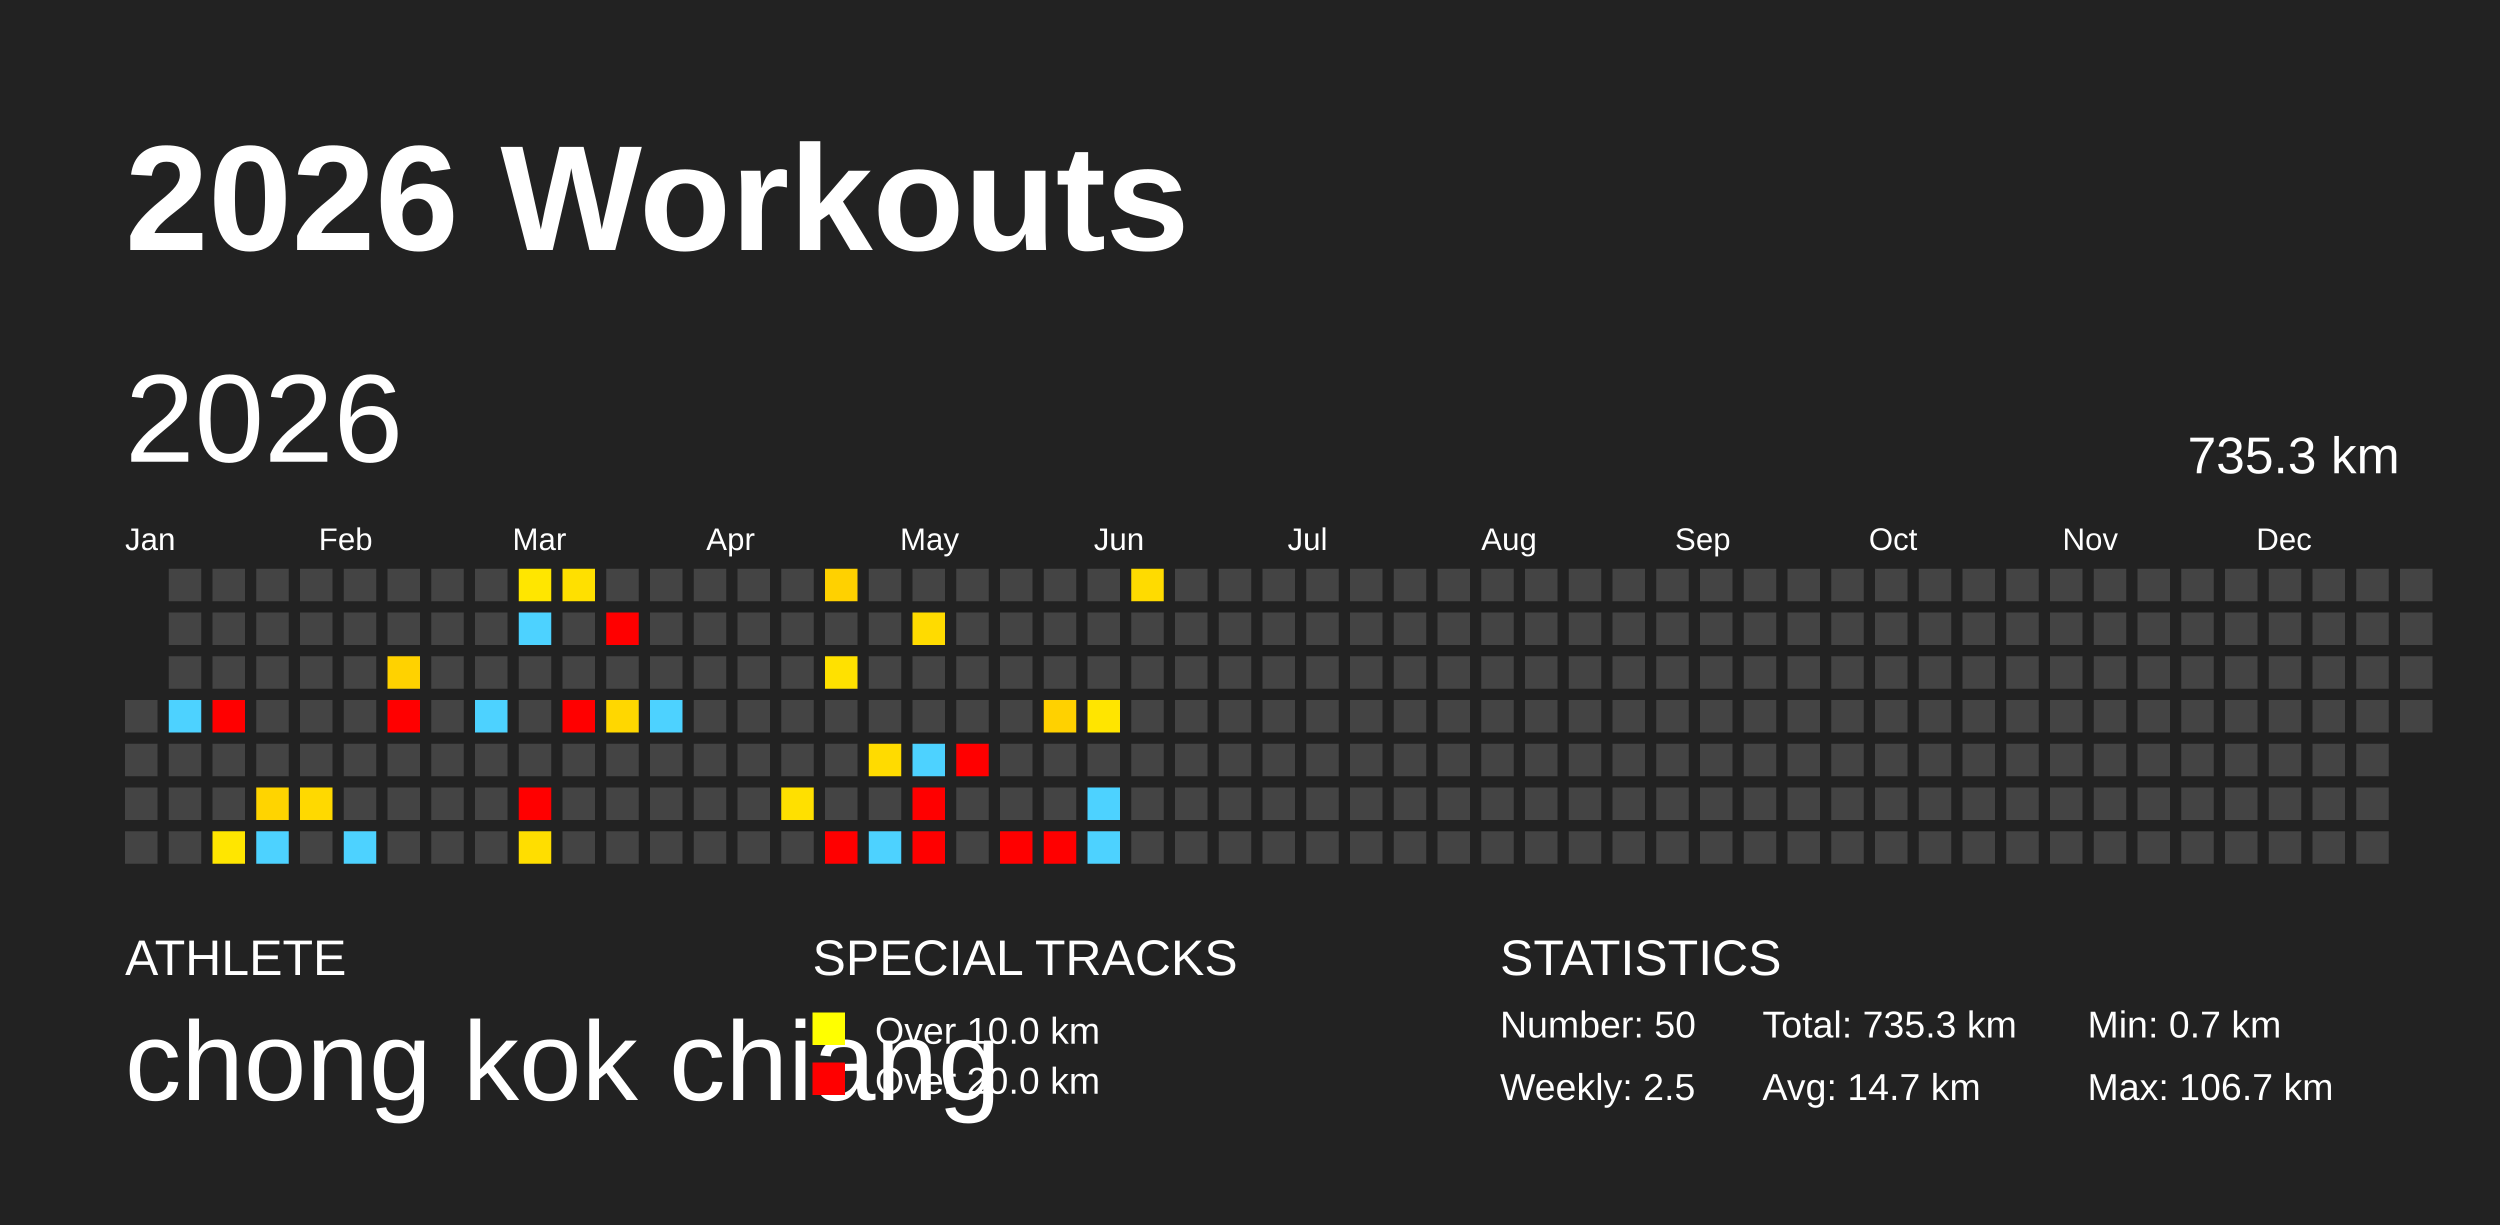
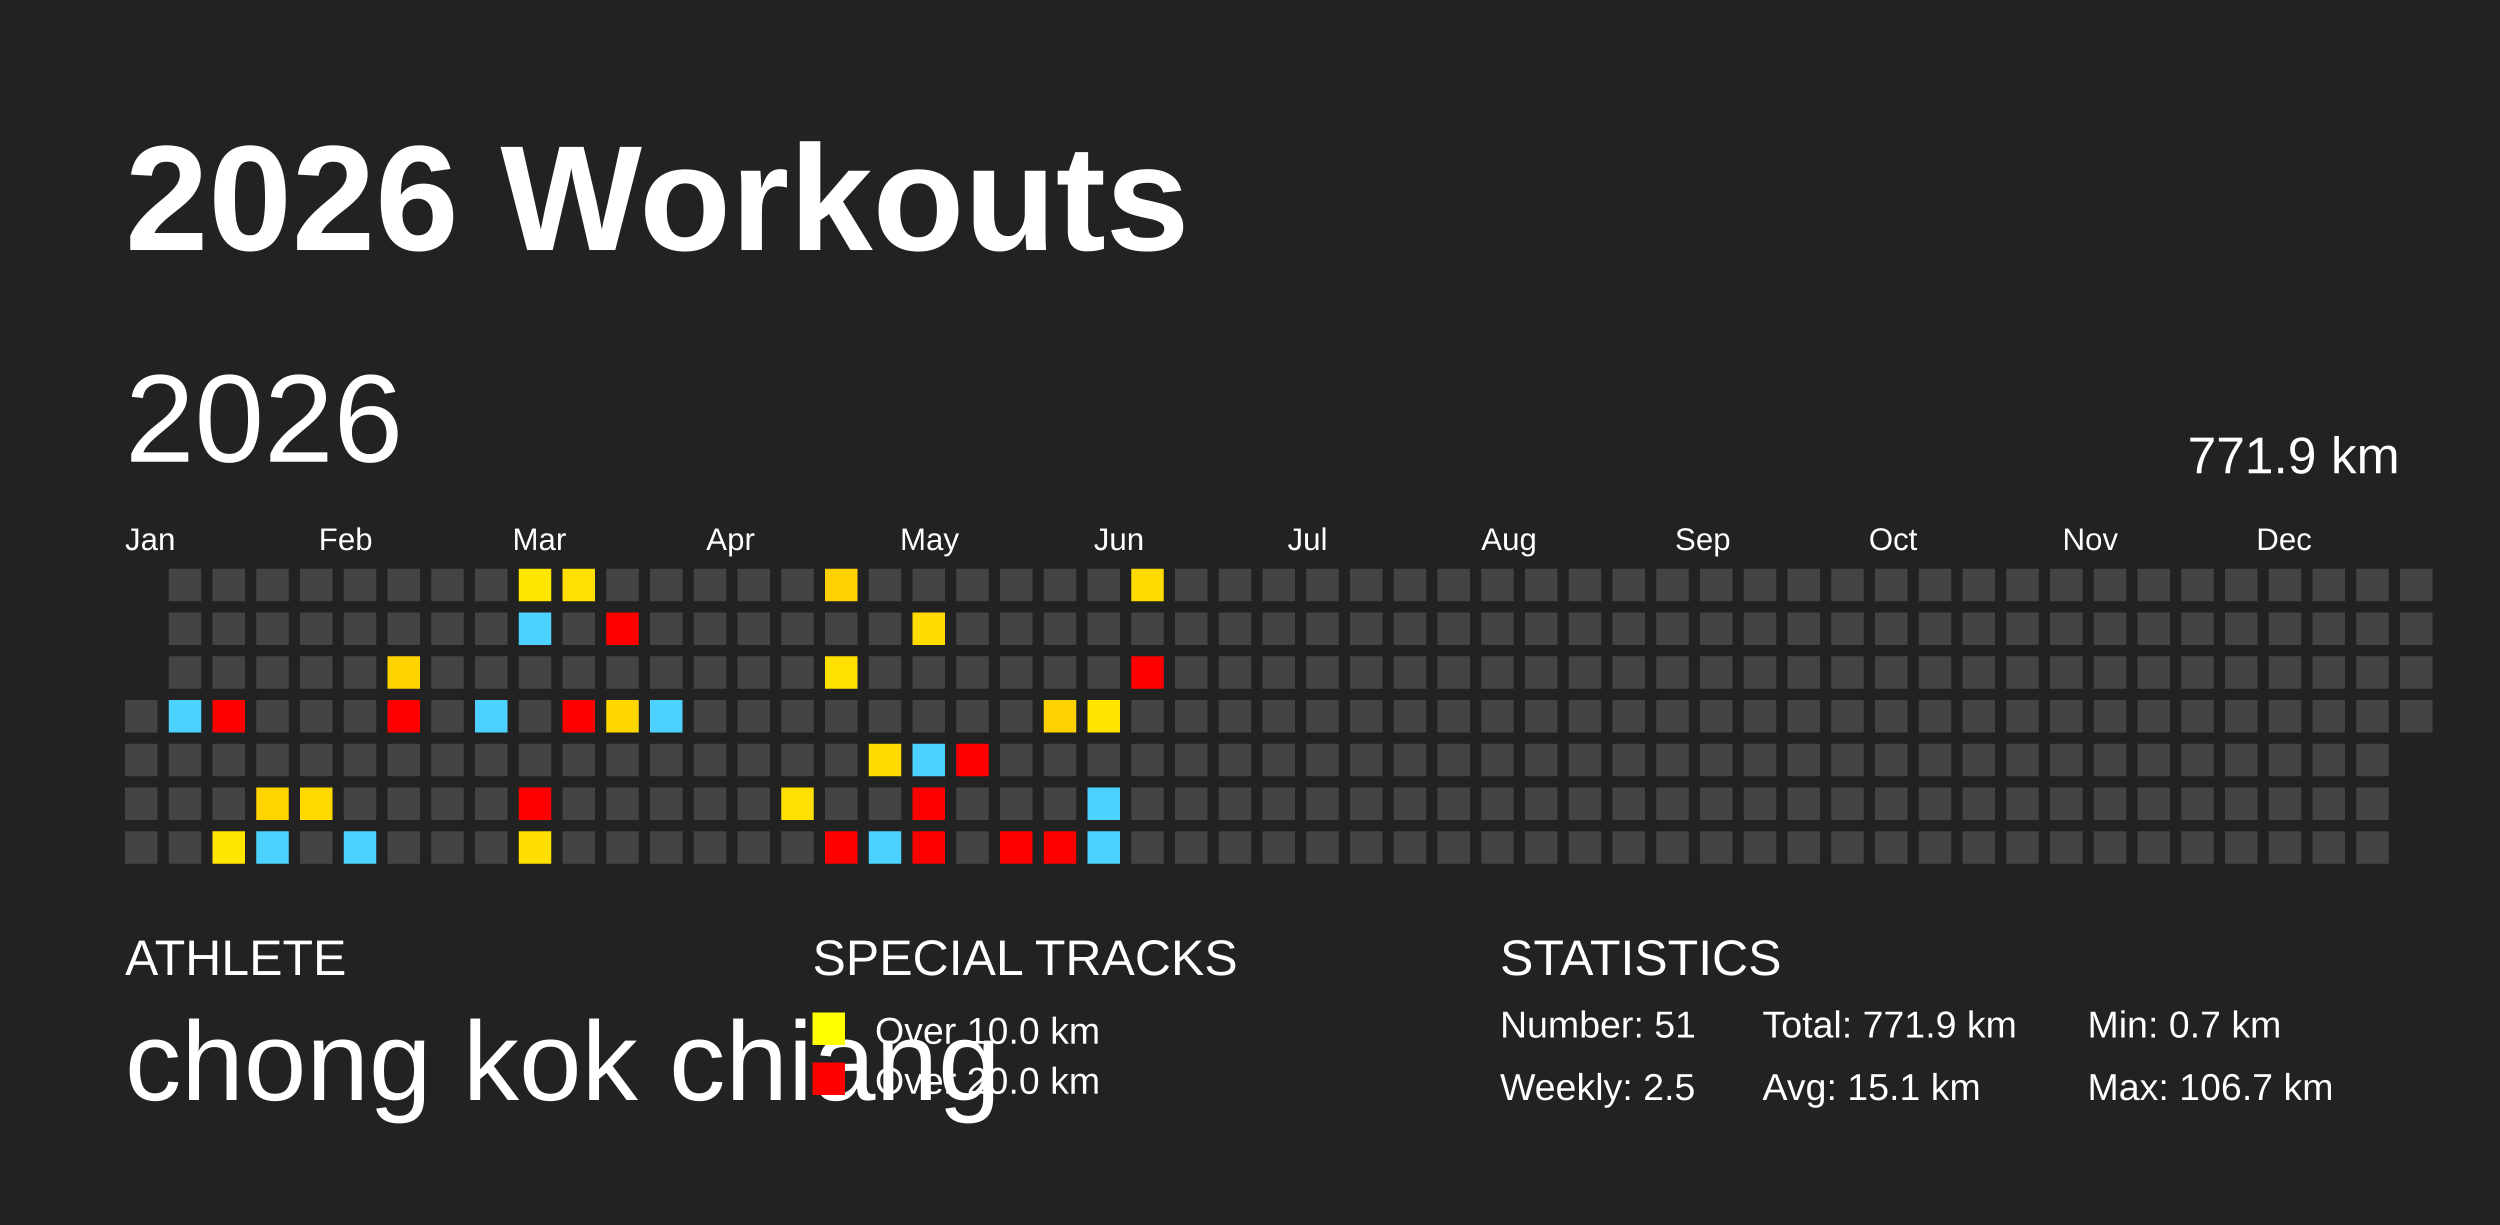
<svg xmlns="http://www.w3.org/2000/svg" baseProfile="full" height="98mm" version="1.1" viewBox="0,0,200,98" width="200mm">
  <defs />
  <rect fill="#222222" height="98" width="200" x="0" y="0" />
  <text fill="#FFFFFF" style="font-size:12px; font-family:Arial; font-weight:bold;" x="10" y="20">2026 Workouts</text>
  <text fill="#FFFFFF" style="font-size:4px; font-family:Arial" x="10" y="78">ATHLETE</text>
  <text fill="#FFFFFF" style="font-size:9px; font-family:Arial" x="10" y="88">chong kok chiang</text>
  <text fill="#FFFFFF" style="font-size:4px; font-family:Arial" x="65" y="78">SPECIAL TRACKS</text>
  <rect fill="yellow" height="2.6" width="2.6" x="65" y="81" />
  <text fill="#FFFFFF" style="font-size:3px; font-family:Arial" x="70" y="83.5">Over 10.0 km</text>
  <rect fill="red" height="2.6" width="2.6" x="65" y="85" />
  <text fill="#FFFFFF" style="font-size:3px; font-family:Arial" x="70" y="87.5">Over 20.0 km</text>
  <text fill="#FFFFFF" style="font-size:4px; font-family:Arial" x="120" y="78">STATISTICS</text>
-   <text fill="#FFFFFF" style="font-size:3px; font-family:Arial" x="120" y="83">Number: 50</text>
+   <text fill="#FFFFFF" style="font-size:3px; font-family:Arial" x="120" y="83">Number: 51</text>
  <text fill="#FFFFFF" style="font-size:3px; font-family:Arial" x="120" y="88">Weekly: 2.5</text>
-   <text fill="#FFFFFF" style="font-size:3px; font-family:Arial" x="141" y="83">Total: 735.3 km</text>
-   <text fill="#FFFFFF" style="font-size:3px; font-family:Arial" x="141" y="88">Avg: 14.7 km</text>
+   <text fill="#FFFFFF" style="font-size:3px; font-family:Arial" x="141" y="83">Total: 771.9 km</text>
+   <text fill="#FFFFFF" style="font-size:3px; font-family:Arial" x="141" y="88">Avg: 15.1 km</text>
  <text fill="#FFFFFF" style="font-size:3px; font-family:Arial" x="167" y="83">Min: 0.7 km</text>
  <text fill="#FFFFFF" style="font-size:3px; font-family:Arial" x="167" y="88">Max: 106.7 km</text>
  <text dominant-baseline="hanging" fill="#FFFFFF" style="font-size:10.0px; font-family:Arial;" x="10" y="30">2026</text>
-   <text dominant-baseline="hanging" fill="#FFFFFF" style="font-size:4.125px; font-family:Arial;" x="175" y="35">735.3 km</text>
+   <text dominant-baseline="hanging" fill="#FFFFFF" style="font-size:4.125px; font-family:Arial;" x="175" y="35">771.9 km</text>
  <text fill="#FFFFFF" style="font-size:2.5px; font-family:Arial" x="10.0" y="44">Jan</text>
  <text fill="#FFFFFF" style="font-size:2.5px; font-family:Arial" x="25.5" y="44">Feb</text>
  <text fill="#FFFFFF" style="font-size:2.5px; font-family:Arial" x="41.0" y="44">Mar</text>
  <text fill="#FFFFFF" style="font-size:2.5px; font-family:Arial" x="56.5" y="44">Apr</text>
  <text fill="#FFFFFF" style="font-size:2.5px; font-family:Arial" x="72.0" y="44">May</text>
  <text fill="#FFFFFF" style="font-size:2.5px; font-family:Arial" x="87.5" y="44">Jun</text>
  <text fill="#FFFFFF" style="font-size:2.5px; font-family:Arial" x="103.0" y="44">Jul</text>
  <text fill="#FFFFFF" style="font-size:2.5px; font-family:Arial" x="118.5" y="44">Aug</text>
  <text fill="#FFFFFF" style="font-size:2.5px; font-family:Arial" x="134.0" y="44">Sep</text>
  <text fill="#FFFFFF" style="font-size:2.5px; font-family:Arial" x="149.5" y="44">Oct</text>
  <text fill="#FFFFFF" style="font-size:2.5px; font-family:Arial" x="165.0" y="44">Nov</text>
  <text fill="#FFFFFF" style="font-size:2.5px; font-family:Arial" x="180.5" y="44">Dec</text>
  <rect fill="#444444" height="2.6" width="2.6" x="10.0" y="56.0" />
  <rect fill="#444444" height="2.6" width="2.6" x="10.0" y="59.5" />
  <rect fill="#444444" height="2.6" width="2.6" x="10.0" y="63.0" />
  <rect fill="#444444" height="2.6" width="2.6" x="10.0" y="66.5" />
  <rect fill="#444444" height="2.6" width="2.6" x="13.5" y="45.5" />
  <rect fill="#444444" height="2.6" width="2.6" x="13.5" y="49.0" />
  <rect fill="#444444" height="2.6" width="2.6" x="13.5" y="52.5" />
  <rect fill="#4dd2ff" height="2.6" width="2.6" x="13.5" y="56.0" />
  <rect fill="#444444" height="2.6" width="2.6" x="13.5" y="59.5" />
  <rect fill="#444444" height="2.6" width="2.6" x="13.5" y="63.0" />
  <rect fill="#444444" height="2.6" width="2.6" x="13.5" y="66.5" />
  <rect fill="#444444" height="2.6" width="2.6" x="17.0" y="45.5" />
  <rect fill="#444444" height="2.6" width="2.6" x="17.0" y="49.0" />
  <rect fill="#444444" height="2.6" width="2.6" x="17.0" y="52.5" />
  <rect fill="red" height="2.6" width="2.6" x="17.0" y="56.0" />
  <rect fill="#444444" height="2.6" width="2.6" x="17.0" y="59.5" />
  <rect fill="#444444" height="2.6" width="2.6" x="17.0" y="63.0" />
  <rect fill="#ffe600" height="2.6" width="2.6" x="17.0" y="66.5" />
  <rect fill="#444444" height="2.6" width="2.6" x="20.5" y="45.5" />
  <rect fill="#444444" height="2.6" width="2.6" x="20.5" y="49.0" />
  <rect fill="#444444" height="2.6" width="2.6" x="20.5" y="52.5" />
  <rect fill="#444444" height="2.6" width="2.6" x="20.5" y="56.0" />
  <rect fill="#444444" height="2.6" width="2.6" x="20.5" y="59.5" />
  <rect fill="#ffd400" height="2.6" width="2.6" x="20.5" y="63.0" />
  <rect fill="#4dd2ff" height="2.6" width="2.6" x="20.5" y="66.5" />
  <rect fill="#444444" height="2.6" width="2.6" x="24.0" y="45.5" />
  <rect fill="#444444" height="2.6" width="2.6" x="24.0" y="49.0" />
  <rect fill="#444444" height="2.6" width="2.6" x="24.0" y="52.5" />
  <rect fill="#444444" height="2.6" width="2.6" x="24.0" y="56.0" />
  <rect fill="#444444" height="2.6" width="2.6" x="24.0" y="59.5" />
  <rect fill="#ffd900" height="2.6" width="2.6" x="24.0" y="63.0" />
  <rect fill="#444444" height="2.6" width="2.6" x="24.0" y="66.5" />
  <rect fill="#444444" height="2.6" width="2.6" x="27.5" y="45.5" />
  <rect fill="#444444" height="2.6" width="2.6" x="27.5" y="49.0" />
  <rect fill="#444444" height="2.6" width="2.6" x="27.5" y="52.5" />
  <rect fill="#444444" height="2.6" width="2.6" x="27.5" y="56.0" />
  <rect fill="#444444" height="2.6" width="2.6" x="27.5" y="59.5" />
  <rect fill="#444444" height="2.6" width="2.6" x="27.5" y="63.0" />
  <rect fill="#4dd2ff" height="2.6" width="2.6" x="27.5" y="66.5" />
  <rect fill="#444444" height="2.6" width="2.6" x="31.0" y="45.5" />
  <rect fill="#444444" height="2.6" width="2.6" x="31.0" y="49.0" />
  <rect fill="#ffd200" height="2.6" width="2.6" x="31.0" y="52.5" />
  <rect fill="red" height="2.6" width="2.6" x="31.0" y="56.0" />
  <rect fill="#444444" height="2.6" width="2.6" x="31.0" y="59.5" />
  <rect fill="#444444" height="2.6" width="2.6" x="31.0" y="63.0" />
  <rect fill="#444444" height="2.6" width="2.6" x="31.0" y="66.5" />
  <rect fill="#444444" height="2.6" width="2.6" x="34.5" y="45.5" />
  <rect fill="#444444" height="2.6" width="2.6" x="34.5" y="49.0" />
  <rect fill="#444444" height="2.6" width="2.6" x="34.5" y="52.5" />
  <rect fill="#444444" height="2.6" width="2.6" x="34.5" y="56.0" />
  <rect fill="#444444" height="2.6" width="2.6" x="34.5" y="59.5" />
  <rect fill="#444444" height="2.6" width="2.6" x="34.5" y="63.0" />
  <rect fill="#444444" height="2.6" width="2.6" x="34.5" y="66.5" />
  <rect fill="#444444" height="2.6" width="2.6" x="38.0" y="45.5" />
  <rect fill="#444444" height="2.6" width="2.6" x="38.0" y="49.0" />
  <rect fill="#444444" height="2.6" width="2.6" x="38.0" y="52.5" />
  <rect fill="#4dd2ff" height="2.6" width="2.6" x="38.0" y="56.0" />
  <rect fill="#444444" height="2.6" width="2.6" x="38.0" y="59.5" />
  <rect fill="#444444" height="2.6" width="2.6" x="38.0" y="63.0" />
  <rect fill="#444444" height="2.6" width="2.6" x="38.0" y="66.5" />
  <rect fill="#ffe600" height="2.6" width="2.6" x="41.5" y="45.5" />
  <rect fill="#4dd2ff" height="2.6" width="2.6" x="41.5" y="49.0" />
  <rect fill="#444444" height="2.6" width="2.6" x="41.5" y="52.5" />
  <rect fill="#444444" height="2.6" width="2.6" x="41.5" y="56.0" />
  <rect fill="#444444" height="2.6" width="2.6" x="41.5" y="59.5" />
  <rect fill="red" height="2.6" width="2.6" x="41.5" y="63.0" />
  <rect fill="#ffde00" height="2.6" width="2.6" x="41.5" y="66.5" />
  <rect fill="#ffe000" height="2.6" width="2.6" x="45.0" y="45.5" />
  <rect fill="#444444" height="2.6" width="2.6" x="45.0" y="49.0" />
  <rect fill="#444444" height="2.6" width="2.6" x="45.0" y="52.5" />
  <rect fill="red" height="2.6" width="2.6" x="45.0" y="56.0" />
  <rect fill="#444444" height="2.6" width="2.6" x="45.0" y="59.5" />
  <rect fill="#444444" height="2.6" width="2.6" x="45.0" y="63.0" />
  <rect fill="#444444" height="2.6" width="2.6" x="45.0" y="66.5" />
  <rect fill="#444444" height="2.6" width="2.6" x="48.5" y="45.5" />
  <rect fill="red" height="2.6" width="2.6" x="48.5" y="49.0" />
  <rect fill="#444444" height="2.6" width="2.6" x="48.5" y="52.5" />
  <rect fill="#ffd700" height="2.6" width="2.6" x="48.5" y="56.0" />
  <rect fill="#444444" height="2.6" width="2.6" x="48.5" y="59.5" />
  <rect fill="#444444" height="2.6" width="2.6" x="48.5" y="63.0" />
  <rect fill="#444444" height="2.6" width="2.6" x="48.5" y="66.5" />
  <rect fill="#444444" height="2.6" width="2.6" x="52.0" y="45.5" />
  <rect fill="#444444" height="2.6" width="2.6" x="52.0" y="49.0" />
  <rect fill="#444444" height="2.6" width="2.6" x="52.0" y="52.5" />
  <rect fill="#4dd2ff" height="2.6" width="2.6" x="52.0" y="56.0" />
  <rect fill="#444444" height="2.6" width="2.6" x="52.0" y="59.5" />
  <rect fill="#444444" height="2.6" width="2.6" x="52.0" y="63.0" />
  <rect fill="#444444" height="2.6" width="2.6" x="52.0" y="66.5" />
  <rect fill="#444444" height="2.6" width="2.6" x="55.5" y="45.5" />
  <rect fill="#444444" height="2.6" width="2.6" x="55.5" y="49.0" />
  <rect fill="#444444" height="2.6" width="2.6" x="55.5" y="52.5" />
  <rect fill="#444444" height="2.6" width="2.6" x="55.5" y="56.0" />
  <rect fill="#444444" height="2.6" width="2.6" x="55.5" y="59.5" />
  <rect fill="#444444" height="2.6" width="2.6" x="55.5" y="63.0" />
  <rect fill="#444444" height="2.6" width="2.6" x="55.5" y="66.5" />
  <rect fill="#444444" height="2.6" width="2.6" x="59.0" y="45.5" />
  <rect fill="#444444" height="2.6" width="2.6" x="59.0" y="49.0" />
  <rect fill="#444444" height="2.6" width="2.6" x="59.0" y="52.5" />
  <rect fill="#444444" height="2.6" width="2.6" x="59.0" y="56.0" />
  <rect fill="#444444" height="2.6" width="2.6" x="59.0" y="59.5" />
  <rect fill="#444444" height="2.6" width="2.6" x="59.0" y="63.0" />
  <rect fill="#444444" height="2.6" width="2.6" x="59.0" y="66.5" />
  <rect fill="#444444" height="2.6" width="2.6" x="62.5" y="45.5" />
  <rect fill="#444444" height="2.6" width="2.6" x="62.5" y="49.0" />
  <rect fill="#444444" height="2.6" width="2.6" x="62.5" y="52.5" />
  <rect fill="#444444" height="2.6" width="2.6" x="62.5" y="56.0" />
  <rect fill="#444444" height="2.6" width="2.6" x="62.5" y="59.5" />
  <rect fill="#ffe000" height="2.6" width="2.6" x="62.5" y="63.0" />
  <rect fill="#444444" height="2.6" width="2.6" x="62.5" y="66.5" />
  <rect fill="#ffd100" height="2.6" width="2.6" x="66.0" y="45.5" />
  <rect fill="#444444" height="2.6" width="2.6" x="66.0" y="49.0" />
  <rect fill="#ffe100" height="2.6" width="2.6" x="66.0" y="52.5" />
  <rect fill="#444444" height="2.6" width="2.6" x="66.0" y="56.0" />
  <rect fill="#444444" height="2.6" width="2.6" x="66.0" y="59.5" />
  <rect fill="#444444" height="2.6" width="2.6" x="66.0" y="63.0" />
  <rect fill="red" height="2.6" width="2.6" x="66.0" y="66.5" />
  <rect fill="#444444" height="2.6" width="2.6" x="69.5" y="45.5" />
  <rect fill="#444444" height="2.6" width="2.6" x="69.5" y="49.0" />
  <rect fill="#444444" height="2.6" width="2.6" x="69.5" y="52.5" />
  <rect fill="#444444" height="2.6" width="2.6" x="69.5" y="56.0" />
  <rect fill="#ffdb00" height="2.6" width="2.6" x="69.5" y="59.5" />
  <rect fill="#444444" height="2.6" width="2.6" x="69.5" y="63.0" />
  <rect fill="#4dd2ff" height="2.6" width="2.6" x="69.5" y="66.5" />
  <rect fill="#444444" height="2.6" width="2.6" x="73.0" y="45.5" />
  <rect fill="#ffdb00" height="2.6" width="2.6" x="73.0" y="49.0" />
  <rect fill="#444444" height="2.6" width="2.6" x="73.0" y="52.5" />
  <rect fill="#444444" height="2.6" width="2.6" x="73.0" y="56.0" />
  <rect fill="#4dd2ff" height="2.6" width="2.6" x="73.0" y="59.5" />
  <rect fill="red" height="2.6" width="2.6" x="73.0" y="63.0" />
  <rect fill="red" height="2.6" width="2.6" x="73.0" y="66.5" />
  <rect fill="#444444" height="2.6" width="2.6" x="76.5" y="45.5" />
  <rect fill="#444444" height="2.6" width="2.6" x="76.5" y="49.0" />
  <rect fill="#444444" height="2.6" width="2.6" x="76.5" y="52.5" />
  <rect fill="#444444" height="2.6" width="2.6" x="76.5" y="56.0" />
  <rect fill="red" height="2.6" width="2.6" x="76.5" y="59.5" />
  <rect fill="#444444" height="2.6" width="2.6" x="76.5" y="63.0" />
  <rect fill="#444444" height="2.6" width="2.6" x="76.5" y="66.5" />
  <rect fill="#444444" height="2.6" width="2.6" x="80.0" y="45.5" />
  <rect fill="#444444" height="2.6" width="2.6" x="80.0" y="49.0" />
  <rect fill="#444444" height="2.6" width="2.6" x="80.0" y="52.5" />
  <rect fill="#444444" height="2.6" width="2.6" x="80.0" y="56.0" />
  <rect fill="#444444" height="2.6" width="2.6" x="80.0" y="59.5" />
  <rect fill="#444444" height="2.6" width="2.6" x="80.0" y="63.0" />
  <rect fill="red" height="2.6" width="2.6" x="80.0" y="66.5" />
  <rect fill="#444444" height="2.6" width="2.6" x="83.5" y="45.5" />
  <rect fill="#444444" height="2.6" width="2.6" x="83.5" y="49.0" />
  <rect fill="#444444" height="2.6" width="2.6" x="83.5" y="52.5" />
  <rect fill="#ffd100" height="2.6" width="2.6" x="83.5" y="56.0" />
  <rect fill="#444444" height="2.6" width="2.6" x="83.5" y="59.5" />
  <rect fill="#444444" height="2.6" width="2.6" x="83.5" y="63.0" />
  <rect fill="red" height="2.6" width="2.6" x="83.5" y="66.5" />
  <rect fill="#444444" height="2.6" width="2.6" x="87.0" y="45.5" />
  <rect fill="#444444" height="2.6" width="2.6" x="87.0" y="49.0" />
  <rect fill="#444444" height="2.6" width="2.6" x="87.0" y="52.5" />
  <rect fill="#ffe500" height="2.6" width="2.6" x="87.0" y="56.0" />
  <rect fill="#444444" height="2.6" width="2.6" x="87.0" y="59.5" />
  <rect fill="#4dd2ff" height="2.6" width="2.6" x="87.0" y="63.0" />
  <rect fill="#4dd2ff" height="2.6" width="2.6" x="87.0" y="66.5" />
  <rect fill="#ffdb00" height="2.6" width="2.6" x="90.5" y="45.5" />
  <rect fill="#444444" height="2.6" width="2.6" x="90.5" y="49.0" />
-   <rect fill="#444444" height="2.6" width="2.6" x="90.5" y="52.5" />
+   <rect fill="red" height="2.6" width="2.6" x="90.5" y="52.5" />
  <rect fill="#444444" height="2.6" width="2.6" x="90.5" y="56.0" />
  <rect fill="#444444" height="2.6" width="2.6" x="90.5" y="59.5" />
  <rect fill="#444444" height="2.6" width="2.6" x="90.5" y="63.0" />
  <rect fill="#444444" height="2.6" width="2.6" x="90.5" y="66.5" />
  <rect fill="#444444" height="2.6" width="2.6" x="94.0" y="45.5" />
  <rect fill="#444444" height="2.6" width="2.6" x="94.0" y="49.0" />
  <rect fill="#444444" height="2.6" width="2.6" x="94.0" y="52.5" />
  <rect fill="#444444" height="2.6" width="2.6" x="94.0" y="56.0" />
  <rect fill="#444444" height="2.6" width="2.6" x="94.0" y="59.5" />
  <rect fill="#444444" height="2.6" width="2.6" x="94.0" y="63.0" />
  <rect fill="#444444" height="2.6" width="2.6" x="94.0" y="66.5" />
  <rect fill="#444444" height="2.6" width="2.6" x="97.5" y="45.5" />
  <rect fill="#444444" height="2.6" width="2.6" x="97.5" y="49.0" />
  <rect fill="#444444" height="2.6" width="2.6" x="97.5" y="52.5" />
  <rect fill="#444444" height="2.6" width="2.6" x="97.5" y="56.0" />
  <rect fill="#444444" height="2.6" width="2.6" x="97.5" y="59.5" />
  <rect fill="#444444" height="2.6" width="2.6" x="97.5" y="63.0" />
  <rect fill="#444444" height="2.6" width="2.6" x="97.5" y="66.5" />
  <rect fill="#444444" height="2.6" width="2.6" x="101.0" y="45.5" />
  <rect fill="#444444" height="2.6" width="2.6" x="101.0" y="49.0" />
  <rect fill="#444444" height="2.6" width="2.6" x="101.0" y="52.5" />
  <rect fill="#444444" height="2.6" width="2.6" x="101.0" y="56.0" />
  <rect fill="#444444" height="2.6" width="2.6" x="101.0" y="59.5" />
  <rect fill="#444444" height="2.6" width="2.6" x="101.0" y="63.0" />
  <rect fill="#444444" height="2.6" width="2.6" x="101.0" y="66.5" />
  <rect fill="#444444" height="2.6" width="2.6" x="104.5" y="45.5" />
  <rect fill="#444444" height="2.6" width="2.6" x="104.5" y="49.0" />
  <rect fill="#444444" height="2.6" width="2.6" x="104.5" y="52.5" />
  <rect fill="#444444" height="2.6" width="2.6" x="104.5" y="56.0" />
  <rect fill="#444444" height="2.6" width="2.6" x="104.5" y="59.5" />
  <rect fill="#444444" height="2.6" width="2.6" x="104.5" y="63.0" />
  <rect fill="#444444" height="2.6" width="2.6" x="104.5" y="66.5" />
  <rect fill="#444444" height="2.6" width="2.6" x="108.0" y="45.5" />
  <rect fill="#444444" height="2.6" width="2.6" x="108.0" y="49.0" />
  <rect fill="#444444" height="2.6" width="2.6" x="108.0" y="52.5" />
  <rect fill="#444444" height="2.6" width="2.6" x="108.0" y="56.0" />
  <rect fill="#444444" height="2.6" width="2.6" x="108.0" y="59.5" />
  <rect fill="#444444" height="2.6" width="2.6" x="108.0" y="63.0" />
  <rect fill="#444444" height="2.6" width="2.6" x="108.0" y="66.5" />
  <rect fill="#444444" height="2.6" width="2.6" x="111.5" y="45.5" />
  <rect fill="#444444" height="2.6" width="2.6" x="111.5" y="49.0" />
  <rect fill="#444444" height="2.6" width="2.6" x="111.5" y="52.5" />
  <rect fill="#444444" height="2.6" width="2.6" x="111.5" y="56.0" />
  <rect fill="#444444" height="2.6" width="2.6" x="111.5" y="59.5" />
  <rect fill="#444444" height="2.6" width="2.6" x="111.5" y="63.0" />
  <rect fill="#444444" height="2.6" width="2.6" x="111.5" y="66.5" />
  <rect fill="#444444" height="2.6" width="2.6" x="115.0" y="45.5" />
  <rect fill="#444444" height="2.6" width="2.6" x="115.0" y="49.0" />
  <rect fill="#444444" height="2.6" width="2.6" x="115.0" y="52.5" />
  <rect fill="#444444" height="2.6" width="2.6" x="115.0" y="56.0" />
  <rect fill="#444444" height="2.6" width="2.6" x="115.0" y="59.5" />
  <rect fill="#444444" height="2.6" width="2.6" x="115.0" y="63.0" />
  <rect fill="#444444" height="2.6" width="2.6" x="115.0" y="66.5" />
  <rect fill="#444444" height="2.6" width="2.6" x="118.5" y="45.5" />
  <rect fill="#444444" height="2.6" width="2.6" x="118.5" y="49.0" />
  <rect fill="#444444" height="2.6" width="2.6" x="118.5" y="52.5" />
  <rect fill="#444444" height="2.6" width="2.6" x="118.5" y="56.0" />
  <rect fill="#444444" height="2.6" width="2.6" x="118.5" y="59.5" />
  <rect fill="#444444" height="2.6" width="2.6" x="118.5" y="63.0" />
  <rect fill="#444444" height="2.6" width="2.6" x="118.5" y="66.5" />
  <rect fill="#444444" height="2.6" width="2.6" x="122.0" y="45.5" />
  <rect fill="#444444" height="2.6" width="2.6" x="122.0" y="49.0" />
  <rect fill="#444444" height="2.6" width="2.6" x="122.0" y="52.5" />
  <rect fill="#444444" height="2.6" width="2.6" x="122.0" y="56.0" />
  <rect fill="#444444" height="2.6" width="2.6" x="122.0" y="59.5" />
  <rect fill="#444444" height="2.6" width="2.6" x="122.0" y="63.0" />
  <rect fill="#444444" height="2.6" width="2.6" x="122.0" y="66.5" />
  <rect fill="#444444" height="2.6" width="2.6" x="125.5" y="45.5" />
  <rect fill="#444444" height="2.6" width="2.6" x="125.5" y="49.0" />
  <rect fill="#444444" height="2.6" width="2.6" x="125.5" y="52.5" />
  <rect fill="#444444" height="2.6" width="2.6" x="125.5" y="56.0" />
  <rect fill="#444444" height="2.6" width="2.6" x="125.5" y="59.5" />
  <rect fill="#444444" height="2.6" width="2.6" x="125.5" y="63.0" />
  <rect fill="#444444" height="2.6" width="2.6" x="125.5" y="66.5" />
  <rect fill="#444444" height="2.6" width="2.6" x="129.0" y="45.5" />
  <rect fill="#444444" height="2.6" width="2.6" x="129.0" y="49.0" />
  <rect fill="#444444" height="2.6" width="2.6" x="129.0" y="52.5" />
  <rect fill="#444444" height="2.6" width="2.6" x="129.0" y="56.0" />
  <rect fill="#444444" height="2.6" width="2.6" x="129.0" y="59.5" />
  <rect fill="#444444" height="2.6" width="2.6" x="129.0" y="63.0" />
  <rect fill="#444444" height="2.6" width="2.6" x="129.0" y="66.5" />
  <rect fill="#444444" height="2.6" width="2.6" x="132.5" y="45.5" />
  <rect fill="#444444" height="2.6" width="2.6" x="132.5" y="49.0" />
  <rect fill="#444444" height="2.6" width="2.6" x="132.5" y="52.5" />
  <rect fill="#444444" height="2.6" width="2.6" x="132.5" y="56.0" />
  <rect fill="#444444" height="2.6" width="2.6" x="132.5" y="59.5" />
  <rect fill="#444444" height="2.6" width="2.6" x="132.5" y="63.0" />
  <rect fill="#444444" height="2.6" width="2.6" x="132.5" y="66.5" />
  <rect fill="#444444" height="2.6" width="2.6" x="136.0" y="45.5" />
  <rect fill="#444444" height="2.6" width="2.6" x="136.0" y="49.0" />
  <rect fill="#444444" height="2.6" width="2.6" x="136.0" y="52.5" />
  <rect fill="#444444" height="2.6" width="2.6" x="136.0" y="56.0" />
  <rect fill="#444444" height="2.6" width="2.6" x="136.0" y="59.5" />
  <rect fill="#444444" height="2.6" width="2.6" x="136.0" y="63.0" />
  <rect fill="#444444" height="2.6" width="2.6" x="136.0" y="66.5" />
  <rect fill="#444444" height="2.6" width="2.6" x="139.5" y="45.5" />
  <rect fill="#444444" height="2.6" width="2.6" x="139.5" y="49.0" />
  <rect fill="#444444" height="2.6" width="2.6" x="139.5" y="52.5" />
  <rect fill="#444444" height="2.6" width="2.6" x="139.5" y="56.0" />
  <rect fill="#444444" height="2.6" width="2.6" x="139.5" y="59.5" />
  <rect fill="#444444" height="2.6" width="2.6" x="139.5" y="63.0" />
  <rect fill="#444444" height="2.6" width="2.6" x="139.5" y="66.5" />
  <rect fill="#444444" height="2.6" width="2.6" x="143.0" y="45.5" />
  <rect fill="#444444" height="2.6" width="2.6" x="143.0" y="49.0" />
  <rect fill="#444444" height="2.6" width="2.6" x="143.0" y="52.5" />
  <rect fill="#444444" height="2.6" width="2.6" x="143.0" y="56.0" />
  <rect fill="#444444" height="2.6" width="2.6" x="143.0" y="59.5" />
  <rect fill="#444444" height="2.6" width="2.6" x="143.0" y="63.0" />
  <rect fill="#444444" height="2.6" width="2.6" x="143.0" y="66.5" />
  <rect fill="#444444" height="2.6" width="2.6" x="146.5" y="45.5" />
  <rect fill="#444444" height="2.6" width="2.6" x="146.5" y="49.0" />
  <rect fill="#444444" height="2.6" width="2.6" x="146.5" y="52.5" />
  <rect fill="#444444" height="2.6" width="2.6" x="146.5" y="56.0" />
  <rect fill="#444444" height="2.6" width="2.6" x="146.5" y="59.5" />
  <rect fill="#444444" height="2.6" width="2.6" x="146.5" y="63.0" />
  <rect fill="#444444" height="2.6" width="2.6" x="146.5" y="66.5" />
  <rect fill="#444444" height="2.6" width="2.6" x="150.0" y="45.5" />
  <rect fill="#444444" height="2.6" width="2.6" x="150.0" y="49.0" />
  <rect fill="#444444" height="2.6" width="2.6" x="150.0" y="52.5" />
  <rect fill="#444444" height="2.6" width="2.6" x="150.0" y="56.0" />
  <rect fill="#444444" height="2.6" width="2.6" x="150.0" y="59.5" />
  <rect fill="#444444" height="2.6" width="2.6" x="150.0" y="63.0" />
  <rect fill="#444444" height="2.6" width="2.6" x="150.0" y="66.5" />
  <rect fill="#444444" height="2.6" width="2.6" x="153.5" y="45.5" />
  <rect fill="#444444" height="2.6" width="2.6" x="153.5" y="49.0" />
  <rect fill="#444444" height="2.6" width="2.6" x="153.5" y="52.5" />
  <rect fill="#444444" height="2.6" width="2.6" x="153.5" y="56.0" />
  <rect fill="#444444" height="2.6" width="2.6" x="153.5" y="59.5" />
  <rect fill="#444444" height="2.6" width="2.6" x="153.5" y="63.0" />
  <rect fill="#444444" height="2.6" width="2.6" x="153.5" y="66.5" />
  <rect fill="#444444" height="2.6" width="2.6" x="157.0" y="45.5" />
  <rect fill="#444444" height="2.6" width="2.6" x="157.0" y="49.0" />
  <rect fill="#444444" height="2.6" width="2.6" x="157.0" y="52.5" />
  <rect fill="#444444" height="2.6" width="2.6" x="157.0" y="56.0" />
  <rect fill="#444444" height="2.6" width="2.6" x="157.0" y="59.5" />
  <rect fill="#444444" height="2.6" width="2.6" x="157.0" y="63.0" />
  <rect fill="#444444" height="2.6" width="2.6" x="157.0" y="66.5" />
  <rect fill="#444444" height="2.6" width="2.6" x="160.5" y="45.5" />
  <rect fill="#444444" height="2.6" width="2.6" x="160.5" y="49.0" />
  <rect fill="#444444" height="2.6" width="2.6" x="160.5" y="52.5" />
  <rect fill="#444444" height="2.6" width="2.6" x="160.5" y="56.0" />
  <rect fill="#444444" height="2.6" width="2.6" x="160.5" y="59.5" />
  <rect fill="#444444" height="2.6" width="2.6" x="160.5" y="63.0" />
  <rect fill="#444444" height="2.6" width="2.6" x="160.5" y="66.5" />
  <rect fill="#444444" height="2.6" width="2.6" x="164.0" y="45.5" />
  <rect fill="#444444" height="2.6" width="2.6" x="164.0" y="49.0" />
  <rect fill="#444444" height="2.6" width="2.6" x="164.0" y="52.5" />
  <rect fill="#444444" height="2.6" width="2.6" x="164.0" y="56.0" />
  <rect fill="#444444" height="2.6" width="2.6" x="164.0" y="59.5" />
  <rect fill="#444444" height="2.6" width="2.6" x="164.0" y="63.0" />
  <rect fill="#444444" height="2.6" width="2.6" x="164.0" y="66.5" />
  <rect fill="#444444" height="2.6" width="2.6" x="167.5" y="45.5" />
  <rect fill="#444444" height="2.6" width="2.6" x="167.5" y="49.0" />
  <rect fill="#444444" height="2.6" width="2.6" x="167.5" y="52.5" />
  <rect fill="#444444" height="2.6" width="2.6" x="167.5" y="56.0" />
  <rect fill="#444444" height="2.6" width="2.6" x="167.5" y="59.5" />
  <rect fill="#444444" height="2.6" width="2.6" x="167.5" y="63.0" />
  <rect fill="#444444" height="2.6" width="2.6" x="167.5" y="66.5" />
  <rect fill="#444444" height="2.6" width="2.6" x="171.0" y="45.5" />
  <rect fill="#444444" height="2.6" width="2.6" x="171.0" y="49.0" />
  <rect fill="#444444" height="2.6" width="2.6" x="171.0" y="52.5" />
  <rect fill="#444444" height="2.6" width="2.6" x="171.0" y="56.0" />
  <rect fill="#444444" height="2.6" width="2.6" x="171.0" y="59.5" />
  <rect fill="#444444" height="2.6" width="2.6" x="171.0" y="63.0" />
  <rect fill="#444444" height="2.6" width="2.6" x="171.0" y="66.5" />
  <rect fill="#444444" height="2.6" width="2.6" x="174.5" y="45.5" />
  <rect fill="#444444" height="2.6" width="2.6" x="174.5" y="49.0" />
  <rect fill="#444444" height="2.6" width="2.6" x="174.5" y="52.5" />
  <rect fill="#444444" height="2.6" width="2.6" x="174.5" y="56.0" />
  <rect fill="#444444" height="2.6" width="2.6" x="174.5" y="59.5" />
  <rect fill="#444444" height="2.6" width="2.6" x="174.5" y="63.0" />
  <rect fill="#444444" height="2.6" width="2.6" x="174.5" y="66.5" />
  <rect fill="#444444" height="2.6" width="2.6" x="178.0" y="45.5" />
  <rect fill="#444444" height="2.6" width="2.6" x="178.0" y="49.0" />
  <rect fill="#444444" height="2.6" width="2.6" x="178.0" y="52.5" />
  <rect fill="#444444" height="2.6" width="2.6" x="178.0" y="56.0" />
  <rect fill="#444444" height="2.6" width="2.6" x="178.0" y="59.5" />
  <rect fill="#444444" height="2.6" width="2.6" x="178.0" y="63.0" />
  <rect fill="#444444" height="2.6" width="2.6" x="178.0" y="66.5" />
  <rect fill="#444444" height="2.6" width="2.6" x="181.5" y="45.5" />
  <rect fill="#444444" height="2.6" width="2.6" x="181.5" y="49.0" />
  <rect fill="#444444" height="2.6" width="2.6" x="181.5" y="52.5" />
  <rect fill="#444444" height="2.6" width="2.6" x="181.5" y="56.0" />
  <rect fill="#444444" height="2.6" width="2.6" x="181.5" y="59.5" />
  <rect fill="#444444" height="2.6" width="2.6" x="181.5" y="63.0" />
  <rect fill="#444444" height="2.6" width="2.6" x="181.5" y="66.5" />
  <rect fill="#444444" height="2.6" width="2.6" x="185.0" y="45.5" />
  <rect fill="#444444" height="2.6" width="2.6" x="185.0" y="49.0" />
  <rect fill="#444444" height="2.6" width="2.6" x="185.0" y="52.5" />
  <rect fill="#444444" height="2.6" width="2.6" x="185.0" y="56.0" />
  <rect fill="#444444" height="2.6" width="2.6" x="185.0" y="59.5" />
  <rect fill="#444444" height="2.6" width="2.6" x="185.0" y="63.0" />
  <rect fill="#444444" height="2.6" width="2.6" x="185.0" y="66.5" />
  <rect fill="#444444" height="2.6" width="2.6" x="188.5" y="45.5" />
  <rect fill="#444444" height="2.6" width="2.6" x="188.5" y="49.0" />
  <rect fill="#444444" height="2.6" width="2.6" x="188.5" y="52.5" />
  <rect fill="#444444" height="2.6" width="2.6" x="188.5" y="56.0" />
  <rect fill="#444444" height="2.6" width="2.6" x="188.5" y="59.5" />
  <rect fill="#444444" height="2.6" width="2.6" x="188.5" y="63.0" />
  <rect fill="#444444" height="2.6" width="2.6" x="188.5" y="66.5" />
  <rect fill="#444444" height="2.6" width="2.6" x="192.0" y="45.5" />
  <rect fill="#444444" height="2.6" width="2.6" x="192.0" y="49.0" />
  <rect fill="#444444" height="2.6" width="2.6" x="192.0" y="52.5" />
  <rect fill="#444444" height="2.6" width="2.6" x="192.0" y="56.0" />
</svg>
